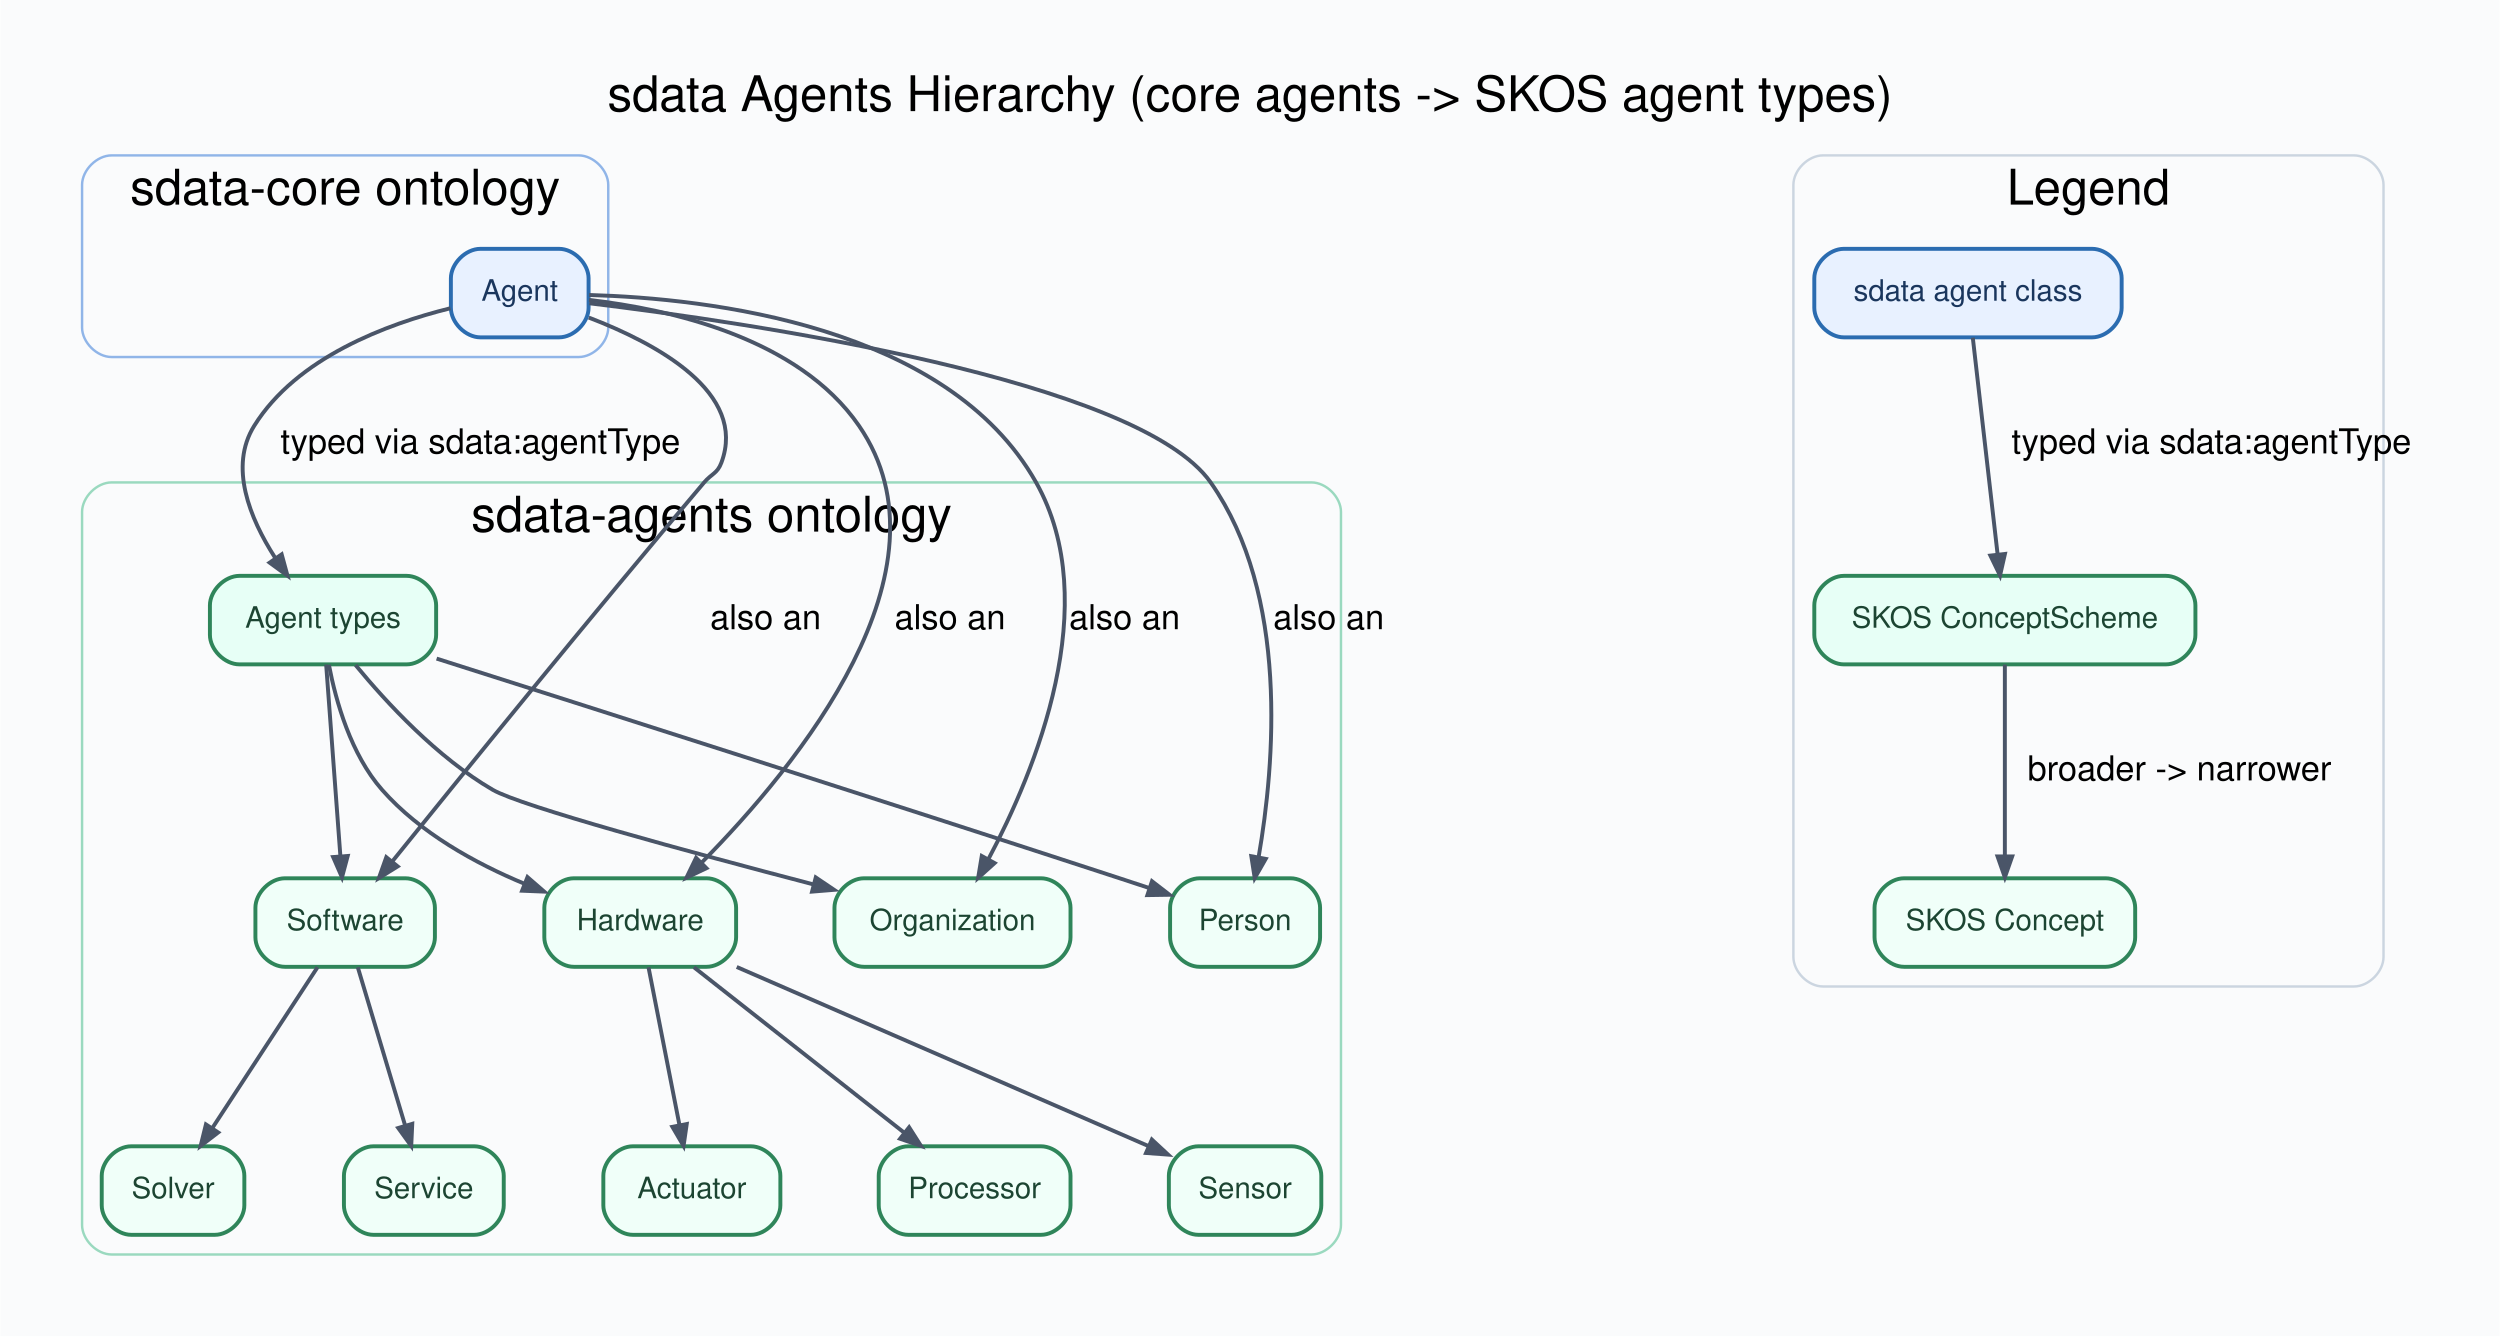
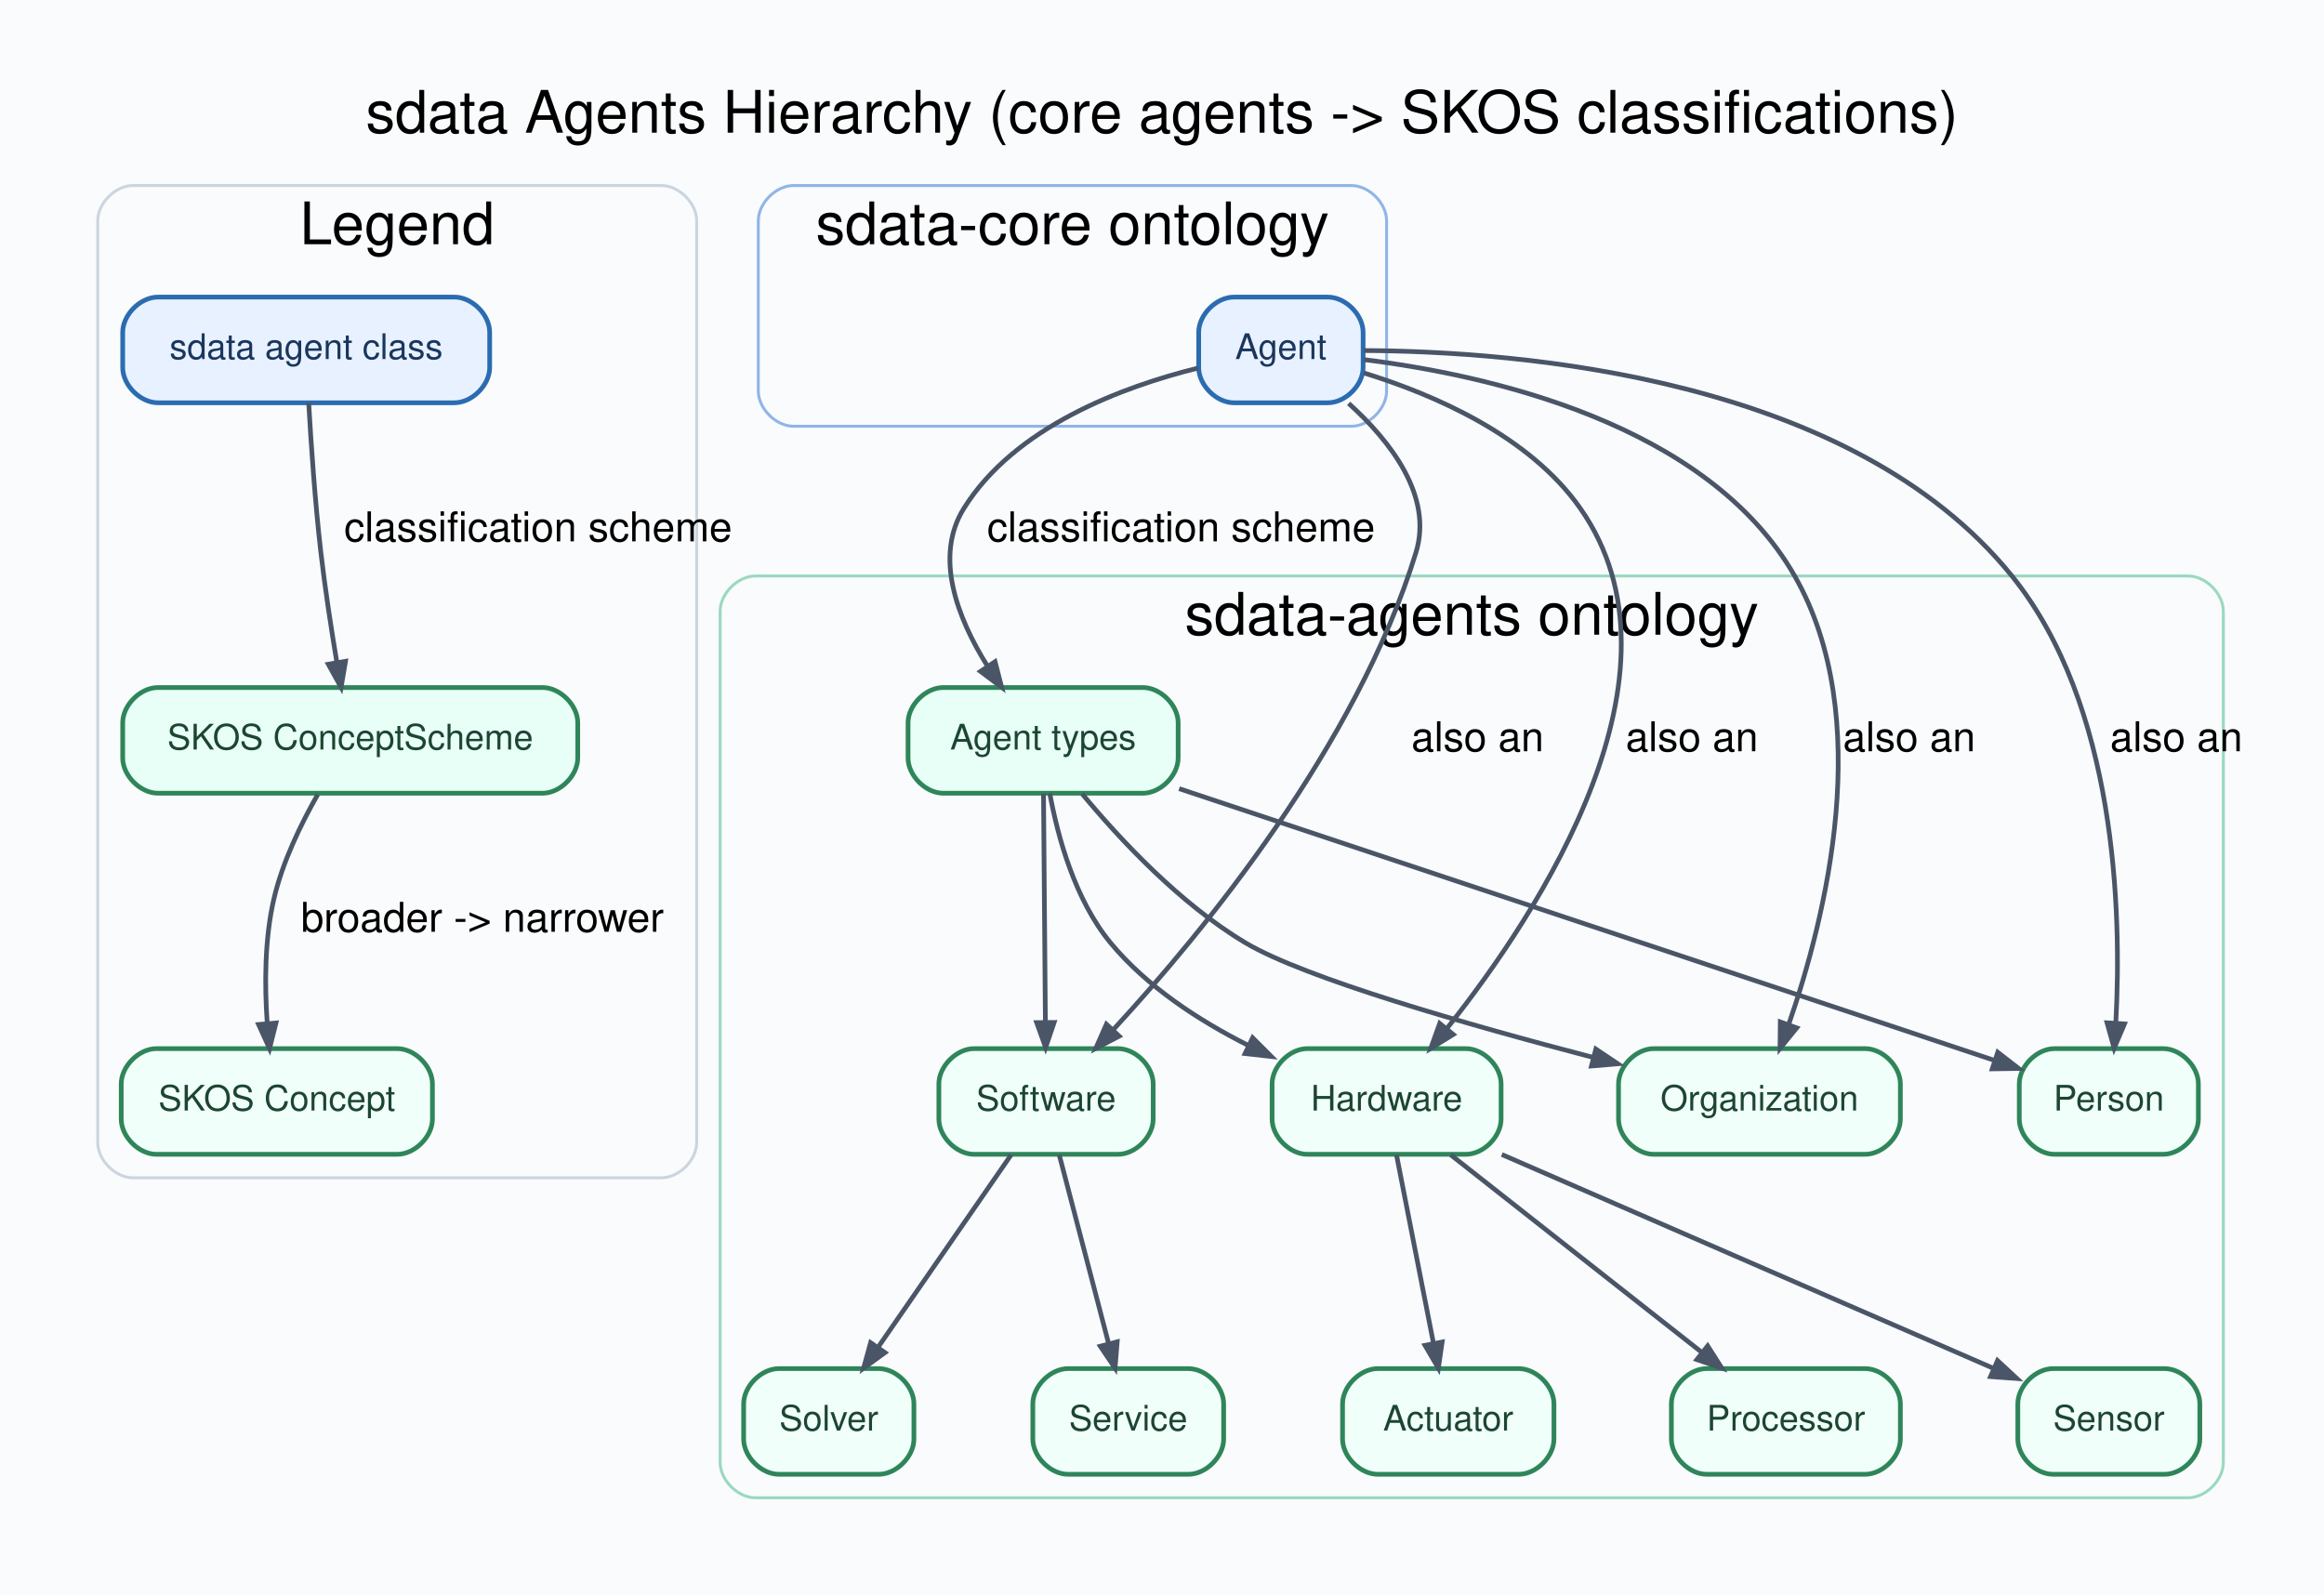
- <svg xmlns="http://www.w3.org/2000/svg" width="1016pt" height="543pt" viewBox="0.00 0.00 1016.40 543.40">
+ <svg xmlns="http://www.w3.org/2000/svg" width="791pt" height="543pt" viewBox="0.00 0.00 791.40 543.40">
  <g id="graph0" class="graph" transform="scale(1 1) rotate(0) translate(25.2 518.2)">
-     <polygon fill="#fafbfc" stroke="transparent" points="-25.2,25.2 -25.2,-518.2 991.2,-518.2 991.2,25.2 -25.2,25.2" />
-     <text text-anchor="middle" x="483" y="-473" font-family="Helvetica,sans-Serif" font-size="20.00">sdata Agents Hierarchy (core agents -&gt; SKOS agent types)</text>
+     <polygon fill="#fafbfc" stroke="transparent" points="-25.2,25.2 -25.2,-518.2 766.2,-518.2 766.2,25.2 -25.2,25.2" />
+     <text text-anchor="middle" x="370.5" y="-473" font-family="Helvetica,sans-Serif" font-size="20.00">sdata Agents Hierarchy (core agents -&gt; SKOS classifications)</text>
    <g id="clust1" class="cluster">
-       <path fill="#fafbfc" stroke="#90b5e8" d="M20,-373C20,-373 210,-373 210,-373 216,-373 222,-379 222,-385 222,-385 222,-443 222,-443 222,-449 216,-455 210,-455 210,-455 20,-455 20,-455 14,-455 8,-449 8,-443 8,-443 8,-385 8,-385 8,-379 14,-373 20,-373" />
-       <text text-anchor="middle" x="115" y="-435" font-family="Helvetica,sans-Serif" font-size="20.00">sdata-core ontology</text>
+       <path fill="#fafbfc" stroke="#cbd5e0" d="M20,-117C20,-117 200,-117 200,-117 206,-117 212,-123 212,-129 212,-129 212,-443 212,-443 212,-449 206,-455 200,-455 200,-455 20,-455 20,-455 14,-455 8,-449 8,-443 8,-443 8,-129 8,-129 8,-123 14,-117 20,-117" />
+       <text text-anchor="middle" x="110" y="-435" font-family="Helvetica,sans-Serif" font-size="20.00">Legend</text>
    </g>
    <g id="clust2" class="cluster">
-       <path fill="#fafbfc" stroke="#9ad9bf" d="M20,-8C20,-8 508,-8 508,-8 514,-8 520,-14 520,-20 520,-20 520,-310 520,-310 520,-316 514,-322 508,-322 508,-322 20,-322 20,-322 14,-322 8,-316 8,-310 8,-310 8,-20 8,-20 8,-14 14,-8 20,-8" />
-       <text text-anchor="middle" x="264" y="-302" font-family="Helvetica,sans-Serif" font-size="20.00">sdata-agents ontology</text>
+       <path fill="#fafbfc" stroke="#90b5e8" d="M245,-373C245,-373 435,-373 435,-373 441,-373 447,-379 447,-385 447,-385 447,-443 447,-443 447,-449 441,-455 435,-455 435,-455 245,-455 245,-455 239,-455 233,-449 233,-443 233,-443 233,-385 233,-385 233,-379 239,-373 245,-373" />
+       <text text-anchor="middle" x="340" y="-435" font-family="Helvetica,sans-Serif" font-size="20.00">sdata-core ontology</text>
    </g>
    <g id="clust3" class="cluster">
-       <path fill="#fafbfc" stroke="#cbd5e0" d="M716,-117C716,-117 932,-117 932,-117 938,-117 944,-123 944,-129 944,-129 944,-443 944,-443 944,-449 938,-455 932,-455 932,-455 716,-455 716,-455 710,-455 704,-449 704,-443 704,-443 704,-129 704,-129 704,-123 710,-117 716,-117" />
-       <text text-anchor="middle" x="824" y="-435" font-family="Helvetica,sans-Serif" font-size="20.00">Legend</text>
+       <path fill="#fafbfc" stroke="#9ad9bf" d="M232,-8C232,-8 720,-8 720,-8 726,-8 732,-14 732,-20 732,-20 732,-310 732,-310 732,-316 726,-322 720,-322 720,-322 232,-322 232,-322 226,-322 220,-316 220,-310 220,-310 220,-20 220,-20 220,-14 226,-8 232,-8" />
+       <text text-anchor="middle" x="476" y="-302" font-family="Helvetica,sans-Serif" font-size="20.00">sdata-agents ontology</text>
    </g>
    <g id="node1" class="node">
-       <path fill="#e8f1ff" stroke="#2b6cb0" stroke-width="1.6" d="M202,-417C202,-417 170,-417 170,-417 164,-417 158,-411 158,-405 158,-405 158,-393 158,-393 158,-387 164,-381 170,-381 170,-381 202,-381 202,-381 208,-381 214,-387 214,-393 214,-393 214,-405 214,-405 214,-411 208,-417 202,-417" />
-       <text text-anchor="middle" x="186" y="-395.9" font-family="Helvetica,sans-Serif" font-size="12.00" fill="#1a365d">Agent</text>
+       <path fill="#e8f1ff" stroke="#2b6cb0" stroke-width="1.6" d="M129.5,-417C129.5,-417 28.5,-417 28.5,-417 22.5,-417 16.5,-411 16.5,-405 16.5,-405 16.5,-393 16.5,-393 16.5,-387 22.5,-381 28.5,-381 28.5,-381 129.5,-381 129.5,-381 135.5,-381 141.5,-387 141.5,-393 141.5,-393 141.5,-405 141.5,-405 141.5,-411 135.5,-417 129.5,-417" />
+       <text text-anchor="middle" x="79" y="-395.9" font-family="Helvetica,sans-Serif" font-size="12.00" fill="#1a365d">sdata agent class</text>
+     </g>
+     <g id="node2" class="node">
+       <path fill="#e7fff6" stroke="#2f855a" stroke-width="1.6" d="M159.5,-284C159.5,-284 28.5,-284 28.5,-284 22.5,-284 16.5,-278 16.5,-272 16.5,-272 16.5,-260 16.5,-260 16.5,-254 22.5,-248 28.5,-248 28.5,-248 159.5,-248 159.5,-248 165.5,-248 171.5,-254 171.5,-260 171.5,-260 171.5,-272 171.5,-272 171.5,-278 165.5,-284 159.5,-284" />
+       <text text-anchor="middle" x="94" y="-262.9" font-family="Helvetica,sans-Serif" font-size="12.00" fill="#1c4532">SKOS ConceptScheme</text>
+     </g>
+     <g id="edge1" class="edge">
+       <path fill="none" stroke="#4a5568" stroke-width="1.6" d="M79.86,-380.92C80.65,-367.14 82,-347.29 84,-330 85.43,-317.67 87.52,-304.07 89.43,-292.67" />
+       <polygon fill="#4a5568" stroke="#4a5568" stroke-width="1.6" points="92.4,-292.94 90.89,-284.06 86.53,-291.94 92.4,-292.94" />
+       <text text-anchor="middle" x="158" y="-333.8" font-family="Helvetica,sans-Serif" font-size="14.00">classification scheme</text>
+     </g>
+     <g id="node3" class="node">
+       <path fill="#f0fff9" stroke="#2f855a" stroke-width="1.6" d="M110,-161C110,-161 28,-161 28,-161 22,-161 16,-155 16,-149 16,-149 16,-137 16,-137 16,-131 22,-125 28,-125 28,-125 110,-125 110,-125 116,-125 122,-131 122,-137 122,-137 122,-149 122,-149 122,-155 116,-161 110,-161" />
+       <text text-anchor="middle" x="69" y="-139.9" font-family="Helvetica,sans-Serif" font-size="12.00" fill="#1c4532">SKOS Concept</text>
+     </g>
+     <g id="edge2" class="edge">
+       <path fill="none" stroke="#4a5568" stroke-width="1.6" d="M82.95,-247.61C77.26,-237.62 70.92,-224.58 68,-212 64.82,-198.3 64.82,-182.63 65.72,-169.79" />
+       <polygon fill="#4a5568" stroke="#4a5568" stroke-width="1.6" points="68.71,-169.74 66.51,-161.01 62.79,-169.21 68.71,-169.74" />
+       <text text-anchor="middle" x="139" y="-200.8" font-family="Helvetica,sans-Serif" font-size="14.00">broader -&gt; narrower</text>
    </g>
    <g id="node4" class="node">
-       <path fill="#e7fff6" stroke="#2f855a" stroke-width="1.6" d="M140,-284C140,-284 72,-284 72,-284 66,-284 60,-278 60,-272 60,-272 60,-260 60,-260 60,-254 66,-248 72,-248 72,-248 140,-248 140,-248 146,-248 152,-254 152,-260 152,-260 152,-272 152,-272 152,-278 146,-284 140,-284" />
-       <text text-anchor="middle" x="106" y="-262.9" font-family="Helvetica,sans-Serif" font-size="12.00" fill="#1c4532">Agent types</text>
+       <path fill="#e8f1ff" stroke="#2b6cb0" stroke-width="1.6" d="M427,-417C427,-417 395,-417 395,-417 389,-417 383,-411 383,-405 383,-405 383,-393 383,-393 383,-387 389,-381 395,-381 395,-381 427,-381 427,-381 433,-381 439,-387 439,-393 439,-393 439,-405 439,-405 439,-411 433,-417 427,-417" />
+       <text text-anchor="middle" x="411" y="-395.9" font-family="Helvetica,sans-Serif" font-size="12.00" fill="#1a365d">Agent</text>
+     </g>
+     <g id="node7" class="node">
+       <path fill="#e7fff6" stroke="#2f855a" stroke-width="1.6" d="M364,-284C364,-284 296,-284 296,-284 290,-284 284,-278 284,-272 284,-272 284,-260 284,-260 284,-254 290,-248 296,-248 296,-248 364,-248 364,-248 370,-248 376,-254 376,-260 376,-260 376,-272 376,-272 376,-278 370,-284 364,-284" />
+       <text text-anchor="middle" x="330" y="-262.9" font-family="Helvetica,sans-Serif" font-size="12.00" fill="#1c4532">Agent types</text>
    </g>
    <g id="edge3" class="edge">
-       <path fill="none" stroke="#4a5568" stroke-width="1.6" d="M157.82,-392.84C132.03,-386.46 95.34,-372.83 78,-345 67.67,-328.42 76.17,-307.49 86.44,-291.48" />
-       <polygon fill="#4a5568" stroke="#4a5568" stroke-width="1.6" points="89.18,-292.75 91.55,-284.06 84.28,-289.37 89.18,-292.75" />
-       <text text-anchor="middle" x="170" y="-333.8" font-family="Helvetica,sans-Serif" font-size="14.00">typed via sdata:agentType</text>
+       <path fill="none" stroke="#4a5568" stroke-width="1.6" d="M382.82,-392.84C357.03,-386.46 320.34,-372.83 303,-345 292.71,-328.49 300.93,-307.55 310.92,-291.52" />
+       <polygon fill="#4a5568" stroke="#4a5568" stroke-width="1.6" points="313.64,-292.81 315.89,-284.09 308.69,-289.5 313.64,-292.81" />
+       <text text-anchor="middle" x="377" y="-333.8" font-family="Helvetica,sans-Serif" font-size="14.00">classification scheme</text>
    </g>
-     <g id="node5" class="node">
-       <path fill="#f0fff9" stroke="#2f855a" stroke-width="1.6" d="M262,-161C262,-161 208,-161 208,-161 202,-161 196,-155 196,-149 196,-149 196,-137 196,-137 196,-131 202,-125 208,-125 208,-125 262,-125 262,-125 268,-125 274,-131 274,-137 274,-137 274,-149 274,-149 274,-155 268,-161 262,-161" />
-       <text text-anchor="middle" x="235" y="-139.9" font-family="Helvetica,sans-Serif" font-size="12.00" fill="#1c4532">Hardware</text>
+     <g id="node8" class="node">
+       <path fill="#f0fff9" stroke="#2f855a" stroke-width="1.6" d="M474,-161C474,-161 420,-161 420,-161 414,-161 408,-155 408,-149 408,-149 408,-137 408,-137 408,-131 414,-125 420,-125 420,-125 474,-125 474,-125 480,-125 486,-131 486,-137 486,-137 486,-149 486,-149 486,-155 480,-161 474,-161" />
+       <text text-anchor="middle" x="447" y="-139.9" font-family="Helvetica,sans-Serif" font-size="12.00" fill="#1c4532">Hardware</text>
    </g>
    <g id="edge4" class="edge">
-       <path fill="none" stroke="#4a5568" stroke-width="1.6" d="M214.18,-396.22C246.85,-392.46 299.36,-380.85 324,-345 364.25,-286.43 298.84,-206.71 260.2,-167.6" />
-       <polygon fill="#4a5568" stroke="#4a5568" stroke-width="1.6" points="261.92,-165.11 253.79,-161.23 257.72,-169.33 261.92,-165.11" />
-       <text text-anchor="middle" x="361" y="-262.3" font-family="Helvetica,sans-Serif" font-size="14.00">also an</text>
+       <path fill="none" stroke="#4a5568" stroke-width="1.6" d="M439.21,-391.17C462.91,-383.88 495.61,-369.85 513,-345 552.26,-288.91 499.36,-207.94 467.69,-168.06" />
+       <polygon fill="#4a5568" stroke="#4a5568" stroke-width="1.6" points="469.71,-165.83 462.05,-161.1 465.09,-169.58 469.71,-165.83" />
+       <text text-anchor="middle" x="551" y="-262.3" font-family="Helvetica,sans-Serif" font-size="14.00">also an</text>
+     </g>
+     <g id="node9" class="node">
+       <path fill="#f0fff9" stroke="#2f855a" stroke-width="1.6" d="M610,-161C610,-161 538,-161 538,-161 532,-161 526,-155 526,-149 526,-149 526,-137 526,-137 526,-131 532,-125 538,-125 538,-125 610,-125 610,-125 616,-125 622,-131 622,-137 622,-137 622,-149 622,-149 622,-155 616,-161 610,-161" />
+       <text text-anchor="middle" x="574" y="-139.9" font-family="Helvetica,sans-Serif" font-size="12.00" fill="#1c4532">Organization</text>
+     </g>
+     <g id="edge5" class="edge">
+       <path fill="none" stroke="#4a5568" stroke-width="1.6" d="M439.26,-395.7C480.68,-390.59 556.18,-374.2 586,-322 613.59,-273.7 596.56,-205.56 583.94,-169.19" />
+       <polygon fill="#4a5568" stroke="#4a5568" stroke-width="1.6" points="586.7,-168.07 581.01,-161.08 581.1,-170.09 586.7,-168.07" />
+       <text text-anchor="middle" x="625" y="-262.3" font-family="Helvetica,sans-Serif" font-size="14.00">also an</text>
+     </g>
+     <g id="node10" class="node">
+       <path fill="#f0fff9" stroke="#2f855a" stroke-width="1.6" d="M711.5,-161C711.5,-161 674.5,-161 674.5,-161 668.5,-161 662.5,-155 662.5,-149 662.5,-149 662.5,-137 662.5,-137 662.5,-131 668.5,-125 674.5,-125 674.5,-125 711.5,-125 711.5,-125 717.5,-125 723.5,-131 723.5,-137 723.5,-137 723.5,-149 723.5,-149 723.5,-155 717.5,-161 711.5,-161" />
+       <text text-anchor="middle" x="693" y="-139.9" font-family="Helvetica,sans-Serif" font-size="12.00" fill="#1c4532">Person</text>
+     </g>
+     <g id="edge6" class="edge">
+       <path fill="none" stroke="#4a5568" stroke-width="1.6" d="M439.27,-398.79C492.1,-398.56 605.36,-389.71 660,-322 695.57,-277.92 697.41,-207.68 695.39,-169.97" />
+       <polygon fill="#4a5568" stroke="#4a5568" stroke-width="1.6" points="698.33,-169.4 694.81,-161.11 692.4,-169.79 698.33,-169.4" />
+       <text text-anchor="middle" x="716" y="-262.3" font-family="Helvetica,sans-Serif" font-size="14.00">also an</text>
+     </g>
+     <g id="node14" class="node">
+       <path fill="#f0fff9" stroke="#2f855a" stroke-width="1.6" d="M355.5,-161C355.5,-161 306.5,-161 306.5,-161 300.5,-161 294.5,-155 294.5,-149 294.5,-149 294.5,-137 294.5,-137 294.5,-131 300.5,-125 306.5,-125 306.5,-125 355.5,-125 355.5,-125 361.5,-125 367.5,-131 367.5,-137 367.5,-137 367.5,-149 367.5,-149 367.5,-155 361.5,-161 355.5,-161" />
+       <text text-anchor="middle" x="331" y="-139.9" font-family="Helvetica,sans-Serif" font-size="12.00" fill="#1c4532">Software</text>
+     </g>
+     <g id="edge7" class="edge">
+       <path fill="none" stroke="#4a5568" stroke-width="1.6" d="M434.08,-380.79C448.34,-367.89 462.89,-349.21 457,-330 436.81,-264.21 384.59,-200.75 354.09,-167.66" />
+       <polygon fill="#4a5568" stroke="#4a5568" stroke-width="1.6" points="355.91,-165.25 347.93,-161.07 351.56,-169.31 355.91,-165.25" />
+       <text text-anchor="middle" x="478" y="-262.3" font-family="Helvetica,sans-Serif" font-size="14.00">also an</text>
    </g>
    <g id="node6" class="node">
-       <path fill="#f0fff9" stroke="#2f855a" stroke-width="1.6" d="M398,-161C398,-161 326,-161 326,-161 320,-161 314,-155 314,-149 314,-149 314,-137 314,-137 314,-131 320,-125 326,-125 326,-125 398,-125 398,-125 404,-125 410,-131 410,-137 410,-137 410,-149 410,-149 410,-155 404,-161 398,-161" />
-       <text text-anchor="middle" x="362" y="-139.9" font-family="Helvetica,sans-Serif" font-size="12.00" fill="#1c4532">Organization</text>
+       <path fill="#f0fff9" stroke="#2f855a" stroke-width="1.6" d="M492,-52C492,-52 444,-52 444,-52 438,-52 432,-46 432,-40 432,-40 432,-28 432,-28 432,-22 438,-16 444,-16 444,-16 492,-16 492,-16 498,-16 504,-22 504,-28 504,-28 504,-40 504,-40 504,-46 498,-52 492,-52" />
+       <text text-anchor="middle" x="468" y="-30.9" font-family="Helvetica,sans-Serif" font-size="12.00" fill="#1c4532">Actuator</text>
    </g>
-     <g id="edge5" class="edge">
-       <path fill="none" stroke="#4a5568" stroke-width="1.6" d="M214.23,-398.23C262.7,-396.84 360.02,-385.84 396,-322 423.79,-272.7 395.73,-204.79 376.6,-168.77" />
-       <polygon fill="#4a5568" stroke="#4a5568" stroke-width="1.6" points="379.13,-167.19 372.44,-161.17 373.91,-170.05 379.13,-167.19" />
-       <text text-anchor="middle" x="432" y="-262.3" font-family="Helvetica,sans-Serif" font-size="14.00">also an</text>
+     <g id="edge8" class="edge">
+       <path fill="none" stroke="#4a5568" stroke-width="1.6" d="M332.27,-247.97C335,-233.11 340.84,-211.68 353,-197 365.32,-182.12 382.97,-170.63 399.66,-162.21" />
+       <polygon fill="#4a5568" stroke="#4a5568" stroke-width="1.6" points="401.37,-164.69 407.74,-158.32 398.79,-159.32 401.37,-164.69" />
    </g>
-     <g id="node7" class="node">
-       <path fill="#f0fff9" stroke="#2f855a" stroke-width="1.6" d="M499.5,-161C499.5,-161 462.5,-161 462.5,-161 456.5,-161 450.5,-155 450.5,-149 450.5,-149 450.5,-137 450.5,-137 450.5,-131 456.5,-125 462.5,-125 462.5,-125 499.5,-125 499.5,-125 505.5,-125 511.5,-131 511.5,-137 511.5,-137 511.5,-149 511.5,-149 511.5,-155 505.5,-161 499.5,-161" />
-       <text text-anchor="middle" x="481" y="-139.9" font-family="Helvetica,sans-Serif" font-size="12.00" fill="#1c4532">Person</text>
+     <g id="edge9" class="edge">
+       <path fill="none" stroke="#4a5568" stroke-width="1.6" d="M343.28,-247.82C356.02,-232.44 376.59,-210.32 399,-197 419.15,-185.03 474.27,-169.24 517.32,-158.01" />
+       <polygon fill="#4a5568" stroke="#4a5568" stroke-width="1.6" points="518.27,-160.84 525.76,-155.83 516.78,-155.08 518.27,-160.84" />
    </g>
-     <g id="edge6" class="edge">
-       <path fill="none" stroke="#4a5568" stroke-width="1.6" d="M214.32,-394.86C279.66,-386.93 437.64,-363.75 467,-322 499.05,-276.42 492.99,-207.08 486.54,-169.83" />
-       <polygon fill="#4a5568" stroke="#4a5568" stroke-width="1.6" points="489.39,-168.89 484.92,-161.08 483.54,-169.98 489.39,-168.89" />
-       <text text-anchor="middle" x="515" y="-262.3" font-family="Helvetica,sans-Serif" font-size="14.00">also an</text>
+     <g id="edge10" class="edge">
+       <path fill="none" stroke="#4a5568" stroke-width="1.6" d="M376.34,-249.55C448.56,-225.48 586.64,-179.45 654.04,-156.99" />
+       <polygon fill="#4a5568" stroke="#4a5568" stroke-width="1.6" points="655.17,-159.75 662.29,-154.24 653.29,-154.1 655.17,-159.75" />
+     </g>
+     <g id="edge11" class="edge">
+       <path fill="none" stroke="#4a5568" stroke-width="1.6" d="M330.14,-247.92C330.31,-227.68 330.59,-193.73 330.78,-170.16" />
+       <polygon fill="#4a5568" stroke="#4a5568" stroke-width="1.6" points="333.76,-169.91 330.86,-161.38 327.81,-169.86 333.76,-169.91" />
+     </g>
+     <g id="edge12" class="edge">
+       <path fill="none" stroke="#4a5568" stroke-width="1.6" d="M450.37,-124.81C453.77,-107.49 459.06,-80.57 462.95,-60.71" />
+       <polygon fill="#4a5568" stroke="#4a5568" stroke-width="1.6" points="465.92,-61.06 464.63,-52.15 460.08,-59.92 465.92,-61.06" />
    </g>
    <g id="node11" class="node">
-       <path fill="#f0fff9" stroke="#2f855a" stroke-width="1.6" d="M139.5,-161C139.5,-161 90.5,-161 90.5,-161 84.5,-161 78.5,-155 78.5,-149 78.5,-149 78.5,-137 78.5,-137 78.5,-131 84.5,-125 90.5,-125 90.5,-125 139.5,-125 139.5,-125 145.5,-125 151.5,-131 151.5,-137 151.5,-137 151.5,-149 151.5,-149 151.5,-155 145.5,-161 139.5,-161" />
-       <text text-anchor="middle" x="115" y="-139.9" font-family="Helvetica,sans-Serif" font-size="12.00" fill="#1c4532">Software</text>
-     </g>
-     <g id="edge7" class="edge">
-       <path fill="none" stroke="#4a5568" stroke-width="1.6" d="M214.04,-389.06C241.79,-378.44 278.7,-358.48 268,-330 266.34,-325.58 264.05,-325.6 261,-322 214.81,-267.48 161.93,-202.3 134.23,-167.93" />
-       <polygon fill="#4a5568" stroke="#4a5568" stroke-width="1.6" points="136.36,-165.84 128.71,-161.08 131.73,-169.57 136.36,-165.84" />
-       <text text-anchor="middle" x="286" y="-262.3" font-family="Helvetica,sans-Serif" font-size="14.00">also an</text>
-     </g>
-     <g id="node3" class="node">
-       <path fill="#f0fff9" stroke="#2f855a" stroke-width="1.6" d="M280,-52C280,-52 232,-52 232,-52 226,-52 220,-46 220,-40 220,-40 220,-28 220,-28 220,-22 226,-16 232,-16 232,-16 280,-16 280,-16 286,-16 292,-22 292,-28 292,-28 292,-40 292,-40 292,-46 286,-52 280,-52" />
-       <text text-anchor="middle" x="256" y="-30.9" font-family="Helvetica,sans-Serif" font-size="12.00" fill="#1c4532">Actuator</text>
-     </g>
-     <g id="edge8" class="edge">
-       <path fill="none" stroke="#4a5568" stroke-width="1.6" d="M108.39,-247.82C111.25,-232.86 117.35,-211.38 130,-197 145.36,-179.54 167.83,-167.12 188.05,-158.72" />
-       <polygon fill="#4a5568" stroke="#4a5568" stroke-width="1.6" points="189.15,-161.48 195.96,-155.58 186.96,-155.95 189.15,-161.48" />
-     </g>
-     <g id="edge9" class="edge">
-       <path fill="none" stroke="#4a5568" stroke-width="1.6" d="M119.23,-247.72C131.93,-232.28 152.47,-210.11 175,-197 186.5,-190.31 254.81,-171.74 305.56,-158.48" />
-       <polygon fill="#4a5568" stroke="#4a5568" stroke-width="1.6" points="306.39,-161.34 313.86,-156.31 304.89,-155.58 306.39,-161.34" />
-     </g>
-     <g id="edge10" class="edge">
-       <path fill="none" stroke="#4a5568" stroke-width="1.6" d="M152.19,-250.35C215.1,-230.36 331.18,-193.33 430,-161 433.9,-159.72 437.96,-158.39 442.01,-157.04" />
-       <polygon fill="#4a5568" stroke="#4a5568" stroke-width="1.6" points="443.14,-159.8 450.27,-154.3 441.27,-154.16 443.14,-159.8" />
-     </g>
-     <g id="edge11" class="edge">
-       <path fill="none" stroke="#4a5568" stroke-width="1.6" d="M107.27,-247.92C108.78,-227.68 111.3,-193.73 113.05,-170.16" />
-       <polygon fill="#4a5568" stroke="#4a5568" stroke-width="1.6" points="116.04,-170.08 113.71,-161.38 110.11,-169.64 116.04,-170.08" />
-     </g>
-     <g id="edge12" class="edge">
-       <path fill="none" stroke="#4a5568" stroke-width="1.6" d="M238.37,-124.81C241.77,-107.49 247.06,-80.57 250.95,-60.71" />
-       <polygon fill="#4a5568" stroke="#4a5568" stroke-width="1.6" points="253.92,-61.06 252.63,-52.15 248.08,-59.92 253.92,-61.06" />
-     </g>
-     <g id="node8" class="node">
-       <path fill="#f0fff9" stroke="#2f855a" stroke-width="1.6" d="M398,-52C398,-52 344,-52 344,-52 338,-52 332,-46 332,-40 332,-40 332,-28 332,-28 332,-22 338,-16 344,-16 344,-16 398,-16 398,-16 404,-16 410,-22 410,-28 410,-28 410,-40 410,-40 410,-46 404,-52 398,-52" />
-       <text text-anchor="middle" x="371" y="-30.9" font-family="Helvetica,sans-Serif" font-size="12.00" fill="#1c4532">Processor</text>
+       <path fill="#f0fff9" stroke="#2f855a" stroke-width="1.6" d="M610,-52C610,-52 556,-52 556,-52 550,-52 544,-46 544,-40 544,-40 544,-28 544,-28 544,-22 550,-16 556,-16 556,-16 610,-16 610,-16 616,-16 622,-22 622,-28 622,-28 622,-40 622,-40 622,-46 616,-52 610,-52" />
+       <text text-anchor="middle" x="583" y="-30.9" font-family="Helvetica,sans-Serif" font-size="12.00" fill="#1c4532">Processor</text>
    </g>
    <g id="edge13" class="edge">
-       <path fill="none" stroke="#4a5568" stroke-width="1.6" d="M256.85,-124.81C280.05,-106.56 316.81,-77.63 342.33,-57.56" />
-       <polygon fill="#4a5568" stroke="#4a5568" stroke-width="1.6" points="344.36,-59.74 349.2,-52.15 340.68,-55.07 344.36,-59.74" />
+       <path fill="none" stroke="#4a5568" stroke-width="1.6" d="M468.85,-124.81C492.05,-106.56 528.81,-77.63 554.33,-57.56" />
+       <polygon fill="#4a5568" stroke="#4a5568" stroke-width="1.6" points="556.36,-59.74 561.2,-52.15 552.68,-55.07 556.36,-59.74" />
    </g>
-     <g id="node9" class="node">
-       <path fill="#f0fff9" stroke="#2f855a" stroke-width="1.6" d="M500,-52C500,-52 462,-52 462,-52 456,-52 450,-46 450,-40 450,-40 450,-28 450,-28 450,-22 456,-16 462,-16 462,-16 500,-16 500,-16 506,-16 512,-22 512,-28 512,-28 512,-40 512,-40 512,-46 506,-52 500,-52" />
-       <text text-anchor="middle" x="481" y="-30.9" font-family="Helvetica,sans-Serif" font-size="12.00" fill="#1c4532">Sensor</text>
+     <g id="node12" class="node">
+       <path fill="#f0fff9" stroke="#2f855a" stroke-width="1.6" d="M712,-52C712,-52 674,-52 674,-52 668,-52 662,-46 662,-40 662,-40 662,-28 662,-28 662,-22 668,-16 674,-16 674,-16 712,-16 712,-16 718,-16 724,-22 724,-28 724,-28 724,-40 724,-40 724,-46 718,-52 712,-52" />
+       <text text-anchor="middle" x="693" y="-30.9" font-family="Helvetica,sans-Serif" font-size="12.00" fill="#1c4532">Sensor</text>
    </g>
    <g id="edge14" class="edge">
-       <path fill="none" stroke="#4a5568" stroke-width="1.6" d="M274.25,-124.93C320.19,-104.95 395.81,-72.05 441.75,-52.07" />
-       <polygon fill="#4a5568" stroke="#4a5568" stroke-width="1.6" points="443.09,-54.74 449.69,-48.62 440.71,-49.28 443.09,-54.74" />
+       <path fill="none" stroke="#4a5568" stroke-width="1.6" d="M486.25,-124.93C532.19,-104.95 607.81,-72.05 653.75,-52.07" />
+       <polygon fill="#4a5568" stroke="#4a5568" stroke-width="1.6" points="655.09,-54.74 661.69,-48.62 652.71,-49.28 655.09,-54.74" />
    </g>
-     <g id="node10" class="node">
-       <path fill="#f0fff9" stroke="#2f855a" stroke-width="1.6" d="M167.5,-52C167.5,-52 126.5,-52 126.5,-52 120.5,-52 114.5,-46 114.5,-40 114.5,-40 114.5,-28 114.5,-28 114.5,-22 120.5,-16 126.5,-16 126.5,-16 167.5,-16 167.5,-16 173.5,-16 179.5,-22 179.5,-28 179.5,-28 179.5,-40 179.5,-40 179.5,-46 173.5,-52 167.5,-52" />
-       <text text-anchor="middle" x="147" y="-30.9" font-family="Helvetica,sans-Serif" font-size="12.00" fill="#1c4532">Service</text>
+     <g id="node13" class="node">
+       <path fill="#f0fff9" stroke="#2f855a" stroke-width="1.6" d="M379.5,-52C379.5,-52 338.5,-52 338.5,-52 332.5,-52 326.5,-46 326.5,-40 326.5,-40 326.5,-28 326.5,-28 326.5,-22 332.5,-16 338.5,-16 338.5,-16 379.5,-16 379.5,-16 385.5,-16 391.5,-22 391.5,-28 391.5,-28 391.5,-40 391.5,-40 391.5,-46 385.5,-52 379.5,-52" />
+       <text text-anchor="middle" x="359" y="-30.9" font-family="Helvetica,sans-Serif" font-size="12.00" fill="#1c4532">Service</text>
    </g>
    <g id="edge15" class="edge">
-       <path fill="none" stroke="#4a5568" stroke-width="1.6" d="M120.14,-124.81C125.34,-107.42 133.44,-80.33 139.39,-60.45" />
-       <polygon fill="#4a5568" stroke="#4a5568" stroke-width="1.6" points="142.29,-61.14 141.87,-52.15 136.59,-59.44 142.29,-61.14" />
+       <path fill="none" stroke="#4a5568" stroke-width="1.6" d="M335.5,-124.81C340.05,-107.42 347.14,-80.33 352.34,-60.45" />
+       <polygon fill="#4a5568" stroke="#4a5568" stroke-width="1.6" points="355.24,-61.13 354.51,-52.15 349.48,-59.62 355.24,-61.13" />
    </g>
-     <g id="node12" class="node">
-       <path fill="#f0fff9" stroke="#2f855a" stroke-width="1.6" d="M62,-52C62,-52 28,-52 28,-52 22,-52 16,-46 16,-40 16,-40 16,-28 16,-28 16,-22 22,-16 28,-16 28,-16 62,-16 62,-16 68,-16 74,-22 74,-28 74,-28 74,-40 74,-40 74,-46 68,-52 62,-52" />
-       <text text-anchor="middle" x="45" y="-30.9" font-family="Helvetica,sans-Serif" font-size="12.00" fill="#1c4532">Solver</text>
+     <g id="node15" class="node">
+       <path fill="#f0fff9" stroke="#2f855a" stroke-width="1.6" d="M274,-52C274,-52 240,-52 240,-52 234,-52 228,-46 228,-40 228,-40 228,-28 228,-28 228,-22 234,-16 240,-16 240,-16 274,-16 274,-16 280,-16 286,-22 286,-28 286,-28 286,-40 286,-40 286,-46 280,-52 274,-52" />
+       <text text-anchor="middle" x="257" y="-30.9" font-family="Helvetica,sans-Serif" font-size="12.00" fill="#1c4532">Solver</text>
    </g>
    <g id="edge16" class="edge">
-       <path fill="none" stroke="#4a5568" stroke-width="1.6" d="M103.75,-124.81C92.17,-107.1 74.02,-79.35 60.95,-59.38" />
-       <polygon fill="#4a5568" stroke="#4a5568" stroke-width="1.6" points="63.36,-57.63 56.22,-52.15 58.38,-60.89 63.36,-57.63" />
-     </g>
-     <g id="node14" class="node">
-       <path fill="#e8f1ff" stroke="#2b6cb0" stroke-width="1.6" d="M825.5,-417C825.5,-417 724.5,-417 724.5,-417 718.5,-417 712.5,-411 712.5,-405 712.5,-405 712.5,-393 712.5,-393 712.5,-387 718.5,-381 724.5,-381 724.5,-381 825.5,-381 825.5,-381 831.5,-381 837.5,-387 837.5,-393 837.5,-393 837.5,-405 837.5,-405 837.5,-411 831.5,-417 825.5,-417" />
-       <text text-anchor="middle" x="775" y="-395.9" font-family="Helvetica,sans-Serif" font-size="12.00" fill="#1a365d">sdata agent class</text>
-     </g>
-     <g id="node15" class="node">
-       <path fill="#e7fff6" stroke="#2f855a" stroke-width="1.6" d="M855.5,-284C855.5,-284 724.5,-284 724.5,-284 718.5,-284 712.5,-278 712.5,-272 712.5,-272 712.5,-260 712.5,-260 712.5,-254 718.5,-248 724.5,-248 724.5,-248 855.5,-248 855.5,-248 861.5,-248 867.5,-254 867.5,-260 867.5,-260 867.5,-272 867.5,-272 867.5,-278 861.5,-284 855.5,-284" />
-       <text text-anchor="middle" x="790" y="-262.9" font-family="Helvetica,sans-Serif" font-size="12.00" fill="#1c4532">SKOS ConceptScheme</text>
-     </g>
-     <g id="edge1" class="edge">
-       <path fill="none" stroke="#4a5568" stroke-width="1.6" d="M776.96,-380.87C779.53,-358.42 784.07,-318.82 787.05,-292.74" />
-       <polygon fill="#4a5568" stroke="#4a5568" stroke-width="1.6" points="790.03,-292.91 788.04,-284.13 784.12,-292.24 790.03,-292.91" />
-       <text text-anchor="middle" x="874" y="-333.8" font-family="Helvetica,sans-Serif" font-size="14.00">typed via sdata:agentType</text>
-     </g>
-     <g id="node16" class="node">
-       <path fill="#f0fff9" stroke="#2f855a" stroke-width="1.6" d="M831,-161C831,-161 749,-161 749,-161 743,-161 737,-155 737,-149 737,-149 737,-137 737,-137 737,-131 743,-125 749,-125 749,-125 831,-125 831,-125 837,-125 843,-131 843,-137 843,-137 843,-149 843,-149 843,-155 837,-161 831,-161" />
-       <text text-anchor="middle" x="790" y="-139.9" font-family="Helvetica,sans-Serif" font-size="12.00" fill="#1c4532">SKOS Concept</text>
-     </g>
-     <g id="edge2" class="edge">
-       <path fill="none" stroke="#4a5568" stroke-width="1.6" d="M790,-247.92C790,-227.68 790,-193.73 790,-170.16" />
-       <polygon fill="#4a5568" stroke="#4a5568" stroke-width="1.6" points="792.98,-169.88 790,-161.38 787.03,-169.88 792.98,-169.88" />
-       <text text-anchor="middle" x="861" y="-200.8" font-family="Helvetica,sans-Serif" font-size="14.00">broader -&gt; narrower</text>
+       <path fill="none" stroke="#4a5568" stroke-width="1.6" d="M319.11,-124.81C306.87,-107.1 287.67,-79.35 273.86,-59.38" />
+       <polygon fill="#4a5568" stroke="#4a5568" stroke-width="1.6" points="276.14,-57.45 268.86,-52.15 271.25,-60.83 276.14,-57.45" />
    </g>
  </g>
</svg>
